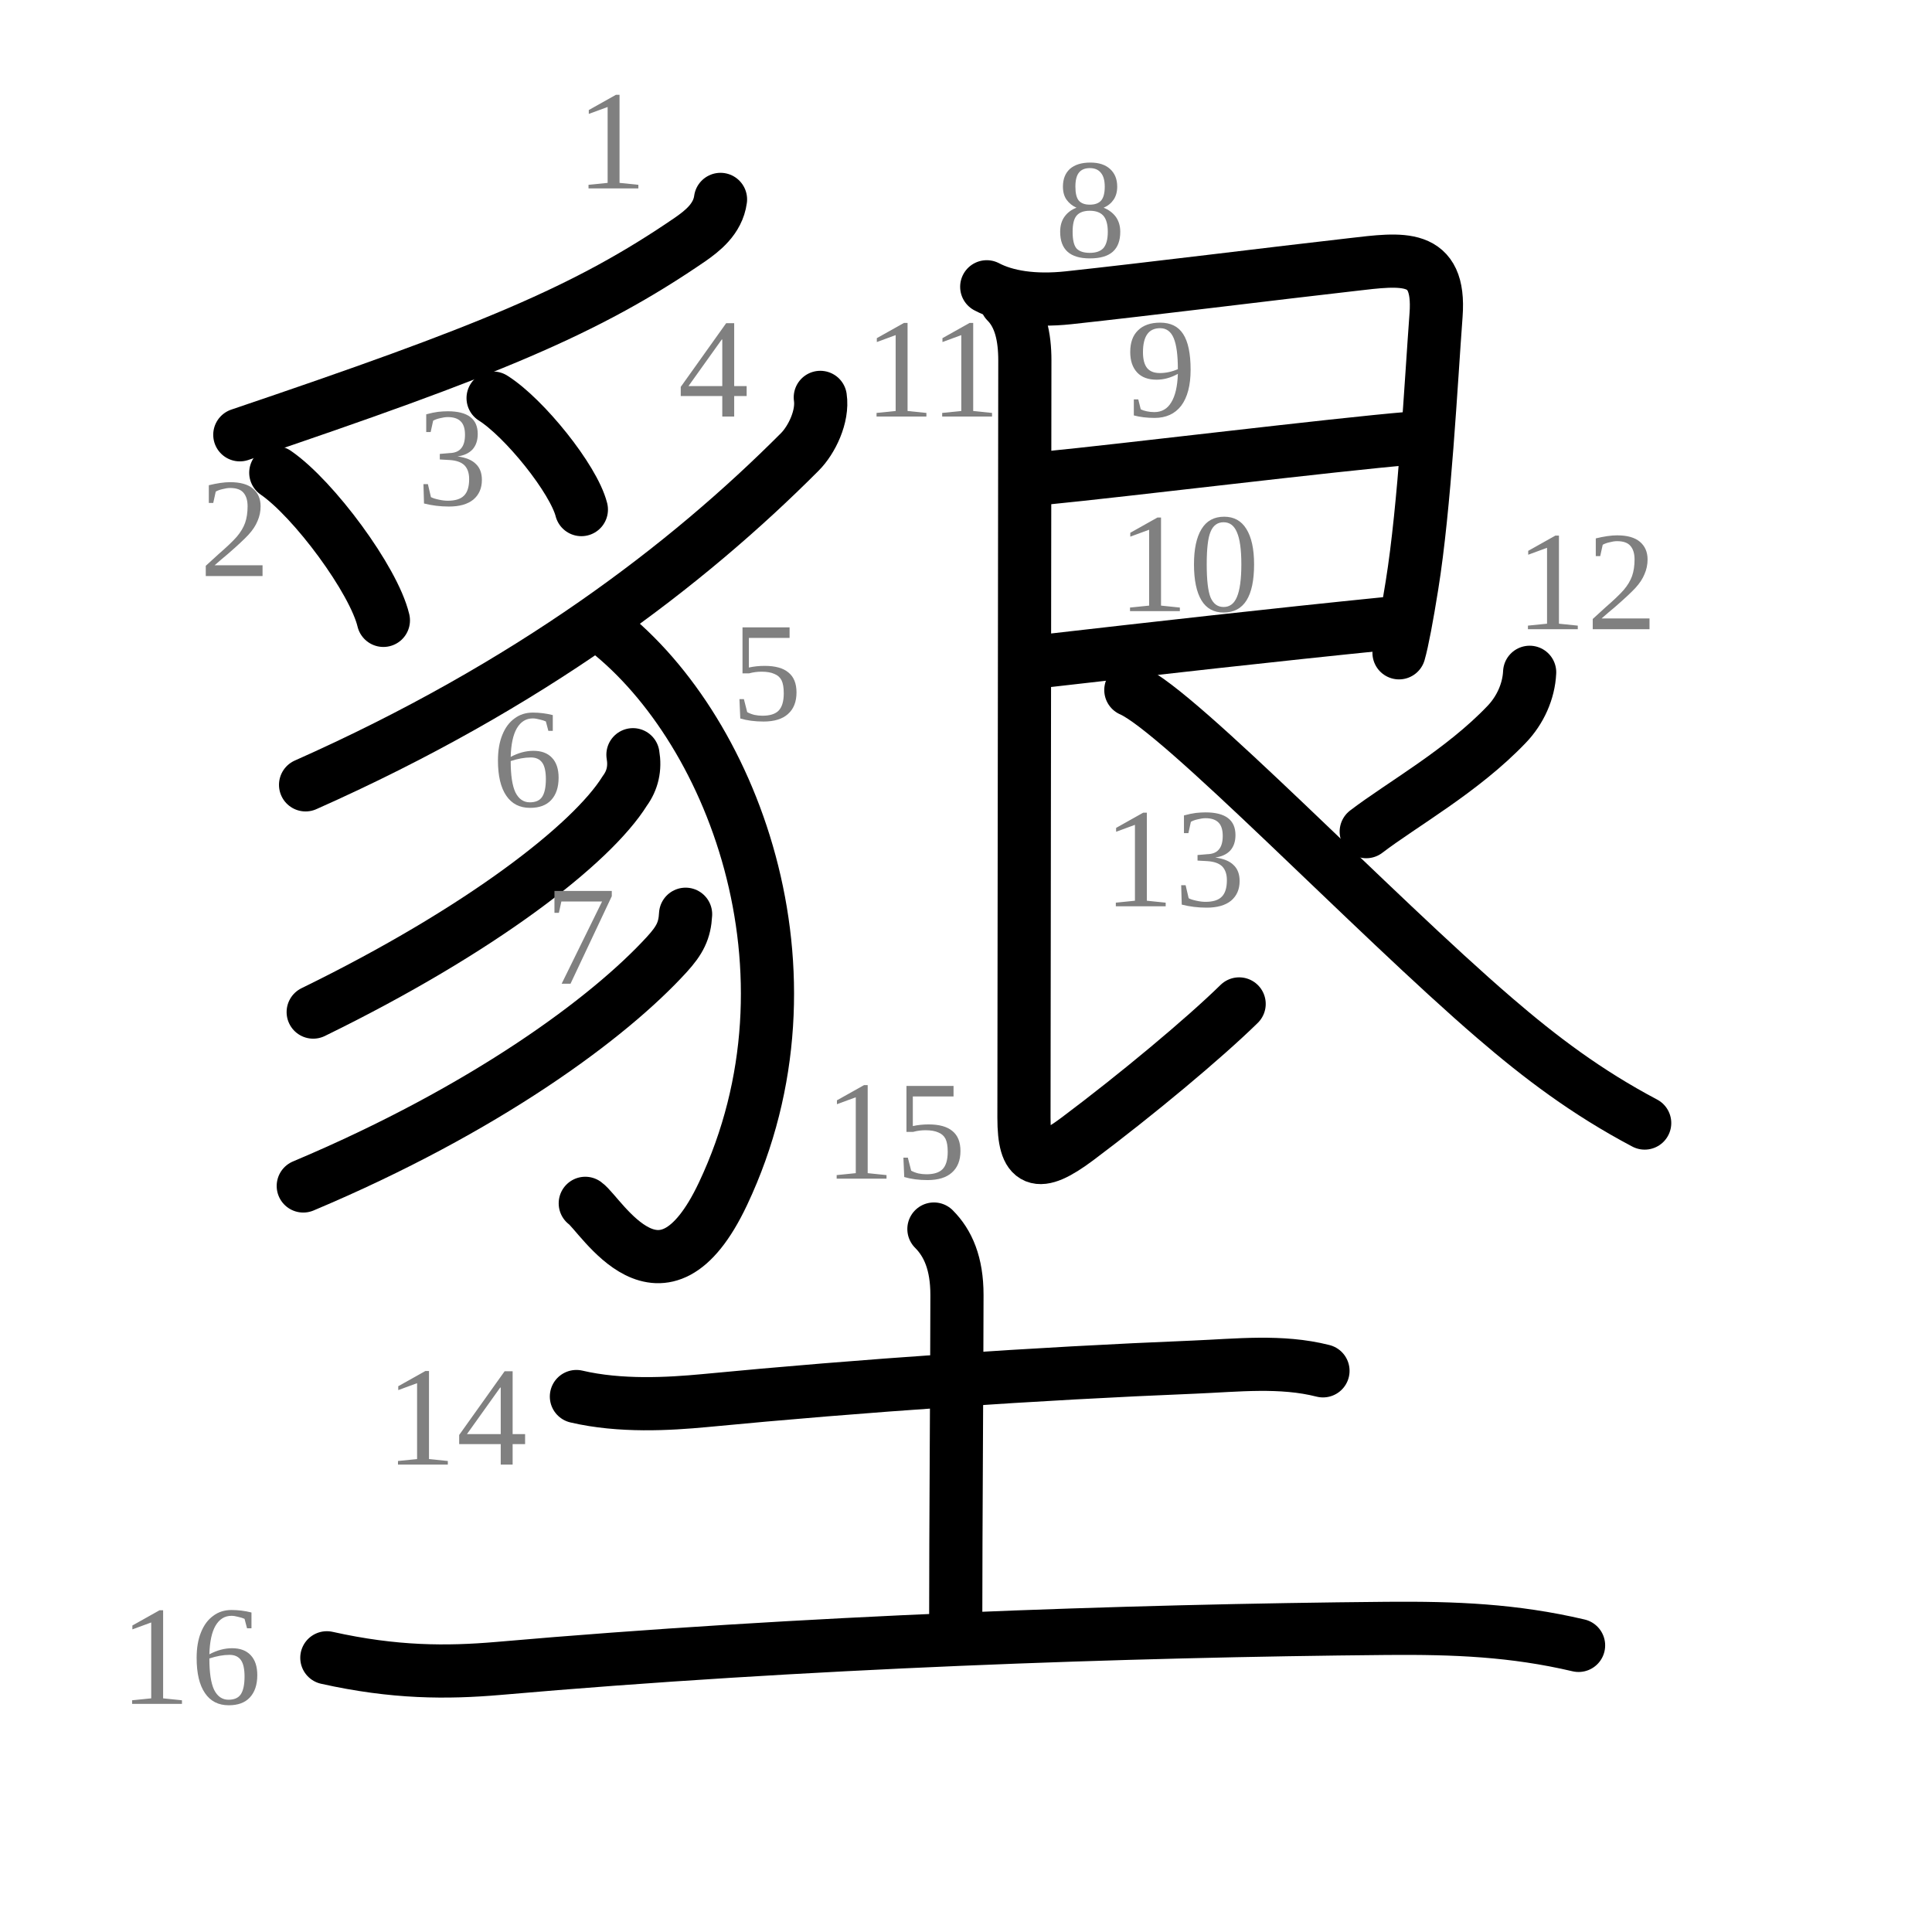
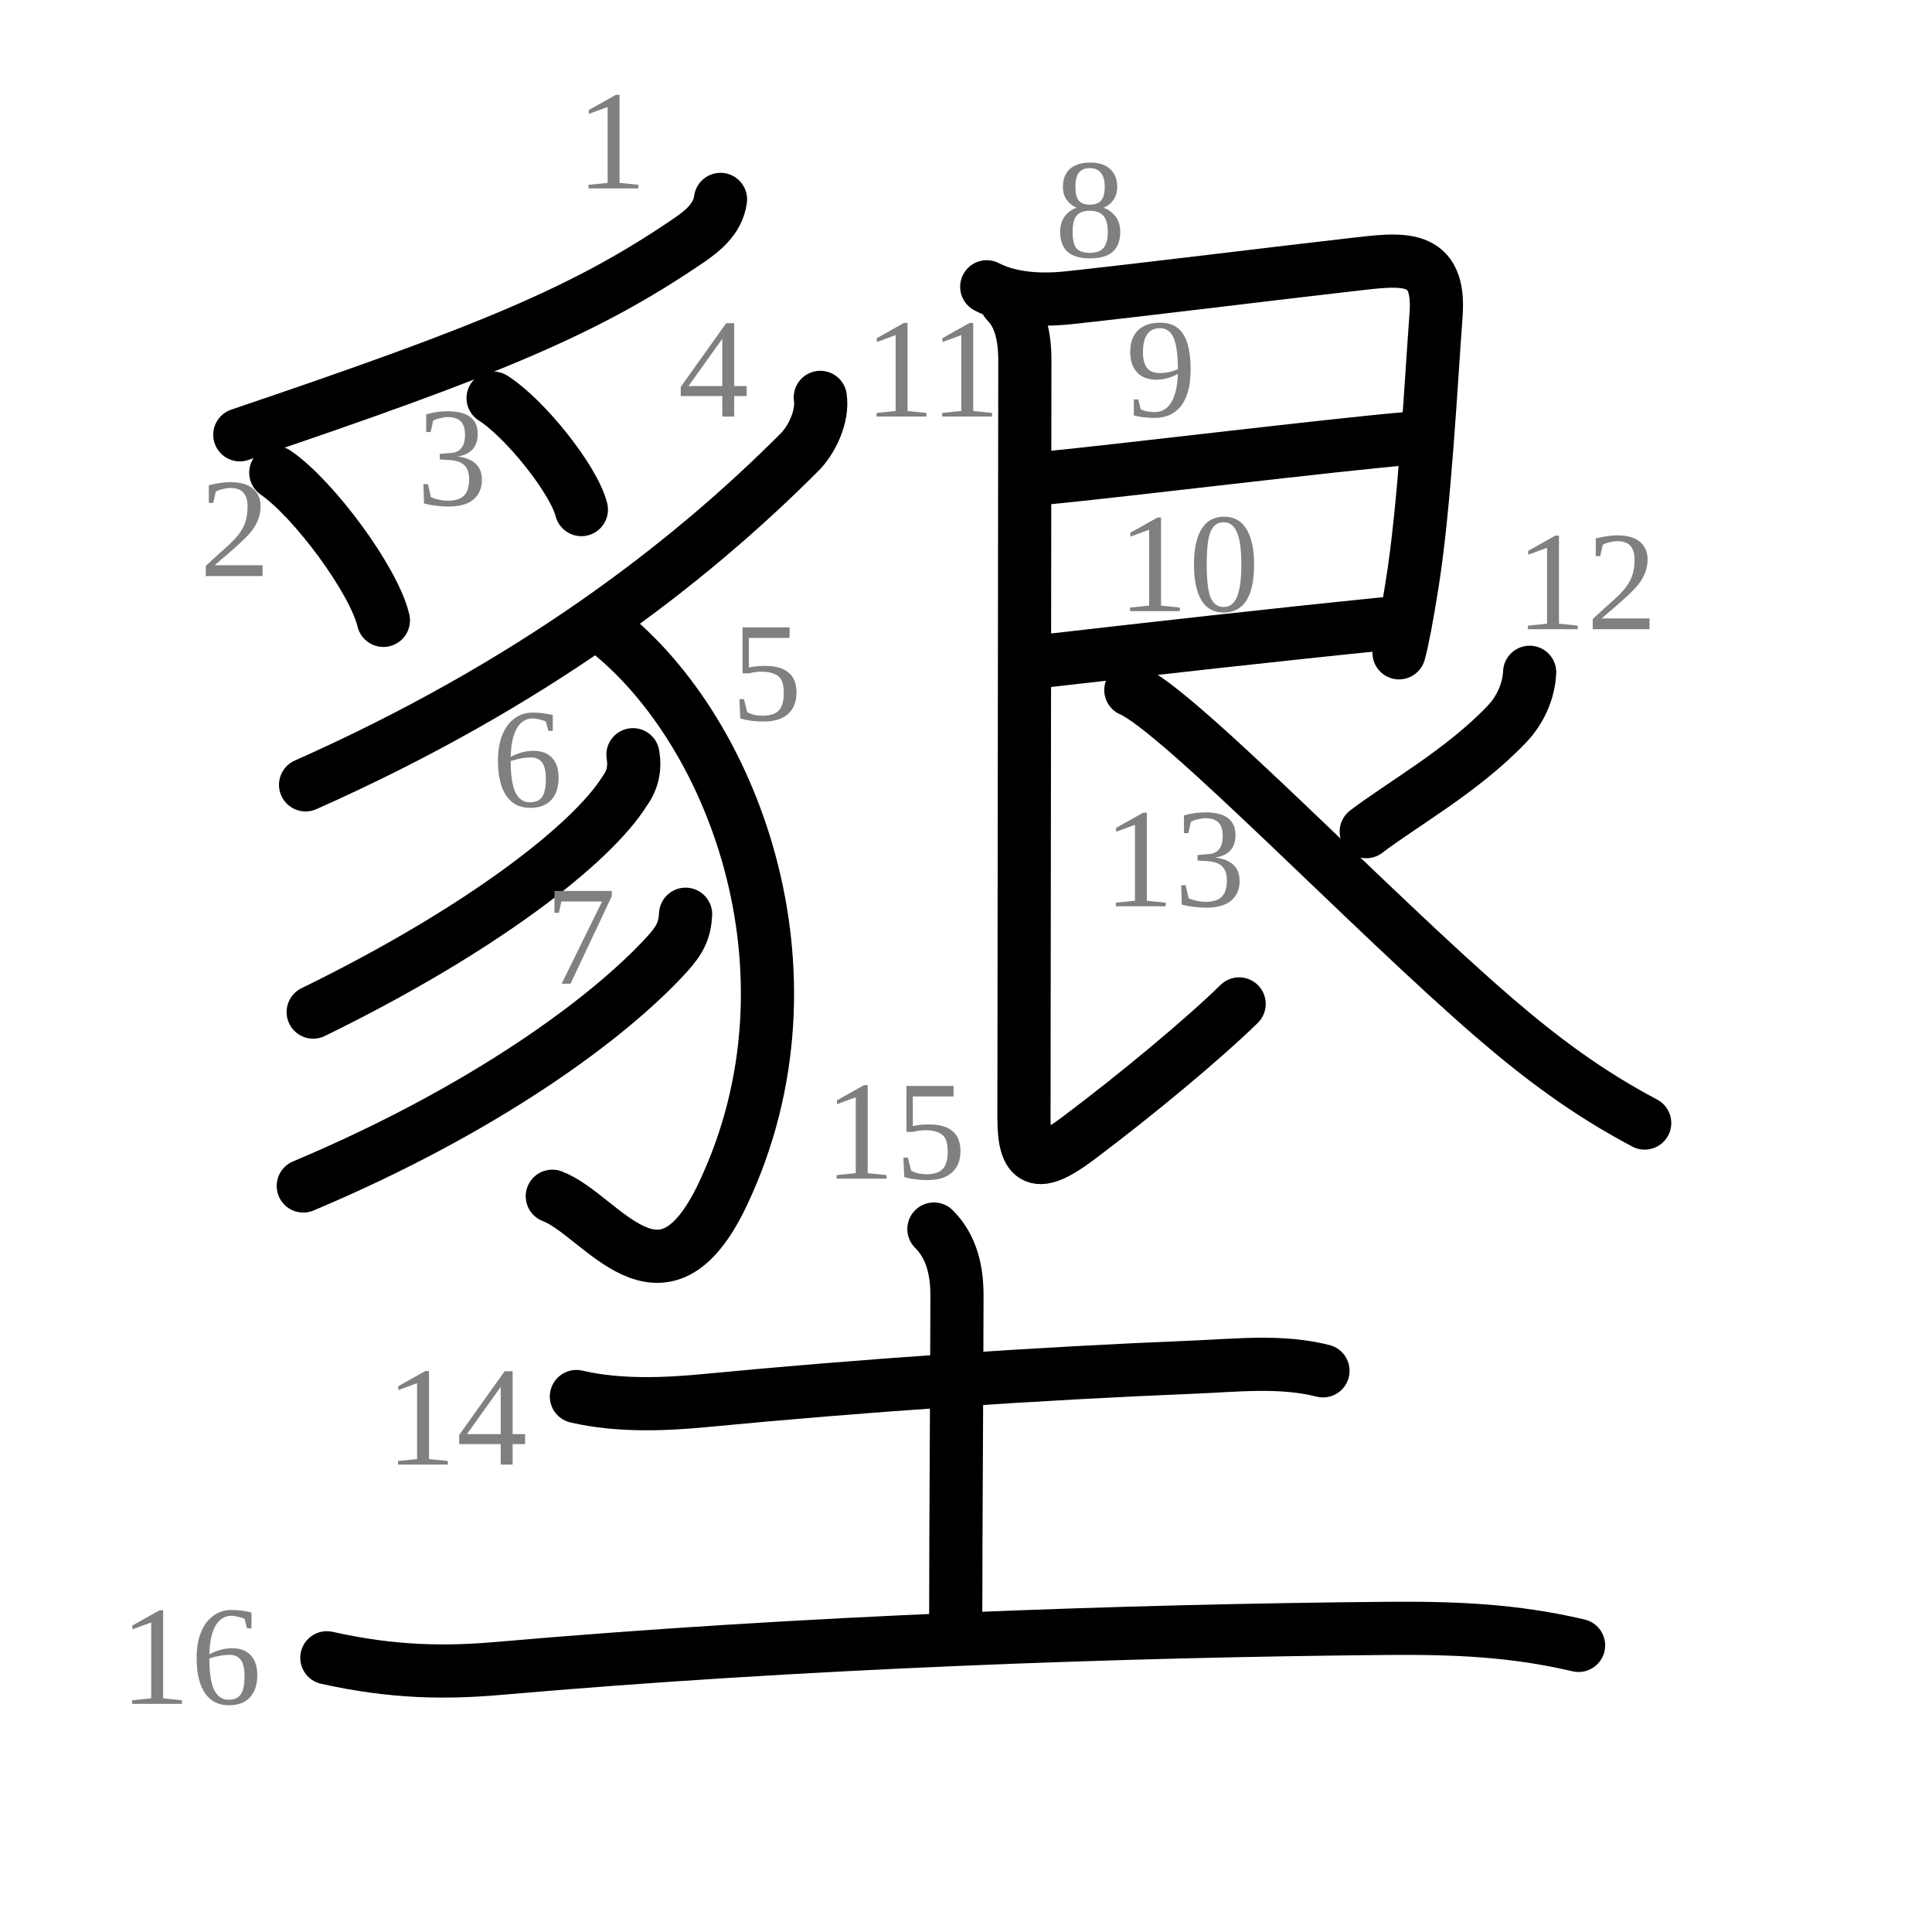
<svg xmlns="http://www.w3.org/2000/svg" xmlns:ns1="http://kanjivg.tagaini.net" width="109" height="109" viewBox="0 0 109 109">
  <g id="kvg:StrokePaths_058be" style="fill:none;stroke:#000000;stroke-width:3;stroke-linecap:round;stroke-linejoin:round;">
    <g id="kvg:058be" ns1:element="墾">
      <g id="kvg:058be-g1" ns1:position="top" ns1:phon="豸+艮">
        <g id="kvg:058be-g2" ns1:element="豸" ns1:position="left">
          <path id="kvg:058be-s1" ns1:type="㇒" d="M40.65,11.25c-0.15,1.12-1.06,1.8-1.7,2.25c-5.89,4.04-11.41,6.29-25.42,11.03" />
          <path id="kvg:058be-s2" ns1:type="㇔" d="M15.56,26.67c2.14,1.47,5.53,6.05,6.07,8.33" />
          <path id="kvg:058be-s3" ns1:type="㇔" d="M27.82,22.46c1.76,1.11,4.54,4.56,4.98,6.29" />
          <path id="kvg:058be-s4" ns1:type="㇒" d="M46.28,22.42c0.16,1.07-0.48,2.4-1.16,3.08c-6.37,6.39-15.21,13.15-27.88,18.78" />
-           <path id="kvg:058be-s5" ns1:type="㇁" d="M33.81,35.25c7.44,5.5,12.9,19.57,6.98,32.1c-3.45,7.3-6.88,1.17-7.77,0.54" />
+           <path id="kvg:058be-s5" ns1:type="㇁" d="M33.81,35.25C41.25,40.75 46.71,54.82 40.79,67.35C37.34,74.65 33.91,68.52 31.16,67.49" />
          <path id="kvg:058be-s6" ns1:type="㇒" d="M35.71,42.58c0.13,0.76-0.02,1.44-0.46,2.04c-1.86,2.99-8.12,7.86-17.58,12.48" />
          <path id="kvg:058be-s7" ns1:type="㇒" d="M38.68,51.58c-0.05,0.92-0.32,1.46-1.06,2.27c-3.27,3.58-10.25,8.74-20.51,13.06" />
        </g>
        <g id="kvg:058be-g3" ns1:element="艮" ns1:position="right">
          <path id="kvg:058be-s8" ns1:type="㇕" d="M55.67,16.18c1.08,0.57,2.65,0.83,4.61,0.62c4.37-0.47,11.82-1.4,15.98-1.87c2.85-0.33,5.02-0.68,4.76,2.84c-0.28,3.75-0.64,10.81-1.36,15.26c-0.28,1.75-0.54,3.14-0.73,3.8" />
          <path id="kvg:058be-s9" ns1:type="㇐a" d="M59,26.97c4.4-0.43,16.32-1.89,20.54-2.24" />
          <path id="kvg:058be-s10" ns1:type="㇐a" d="M59.12,37.27c6.03-0.69,12.65-1.44,19.21-2.1" />
          <path id="kvg:058be-s11" ns1:type="㇙" d="M56.78,17.03c0.79,0.79,1.04,1.97,1.04,3.31c0,0.89-0.05,40.55-0.05,42.72c0,2.56,0.75,2.89,3.01,1.2c3.35-2.51,7.14-5.67,9.13-7.62" />
          <path id="kvg:058be-s12" ns1:type="㇒" d="M86.3,37.93c-0.05,1.07-0.53,2.14-1.3,2.94c-2.5,2.62-5.89,4.5-7.92,6.05" />
          <path id="kvg:058be-s13" ns1:type="㇏" d="M63.8,38.93c2.75,1.19,13.69,12.63,20.52,18.5c2.58,2.22,5.18,4.19,8.47,5.93" />
        </g>
      </g>
      <g id="kvg:058be-g4" ns1:element="土" ns1:position="bottom" ns1:radical="general">
        <path id="kvg:058be-s14" ns1:type="㇐" d="M32.52,78.79c2.48,0.58,5.21,0.42,7.23,0.23c8.81-0.85,18.74-1.53,27.63-1.89c2.41-0.1,4.9-0.39,7.26,0.21" />
        <path id="kvg:058be-s15" ns1:type="㇑a" d="M52.69,69.34c0.8,0.8,1.3,1.95,1.3,3.72c0,3.44-0.07,13.44-0.07,18.54" />
        <path id="kvg:058be-s16" ns1:type="㇐" d="M18.44,93.53c3.81,0.85,6.76,0.85,9.68,0.6c17.12-1.5,35.5-2.13,50.14-2.26c3.83-0.03,7.13,0.1,10.8,0.96" />
      </g>
    </g>
  </g>
  <g id="kvg:StrokeNumbers_058be" style="font-size:8;fill:#808080">
    <text transform="matrix(1 0 0 1 32.50 10.63)">1</text>
    <text transform="matrix(1 0 0 1 11.25 32.50)">2</text>
    <text transform="matrix(1 0 0 1 23.50 28.50)">3</text>
    <text transform="matrix(1 0 0 1 38.25 23.50)">4</text>
    <text transform="matrix(1 0 0 1 41.25 40.63)">5</text>
    <text transform="matrix(1 0 0 1 27.75 45.50)">6</text>
    <text transform="matrix(1 0 0 1 30.75 55.50)">7</text>
    <text transform="matrix(1 0 0 1 59.50 14.50)">8</text>
    <text transform="matrix(1 0 0 1 63.50 23.50)">9</text>
    <text transform="matrix(1 0 0 1 63.05 34.48)">10</text>
    <text transform="matrix(1 0 0 1 48.75 23.50)">11</text>
    <text transform="matrix(1 0 0 1 85.50 35.50)">12</text>
    <text transform="matrix(1 0 0 1 62.25 51.13)">13</text>
    <text transform="matrix(1 0 0 1 21.75 82.63)">14</text>
    <text transform="matrix(1 0 0 1 46.50 66.50)">15</text>
    <text transform="matrix(1 0 0 1 6.75 96.13)">16</text>
  </g>
</svg>
